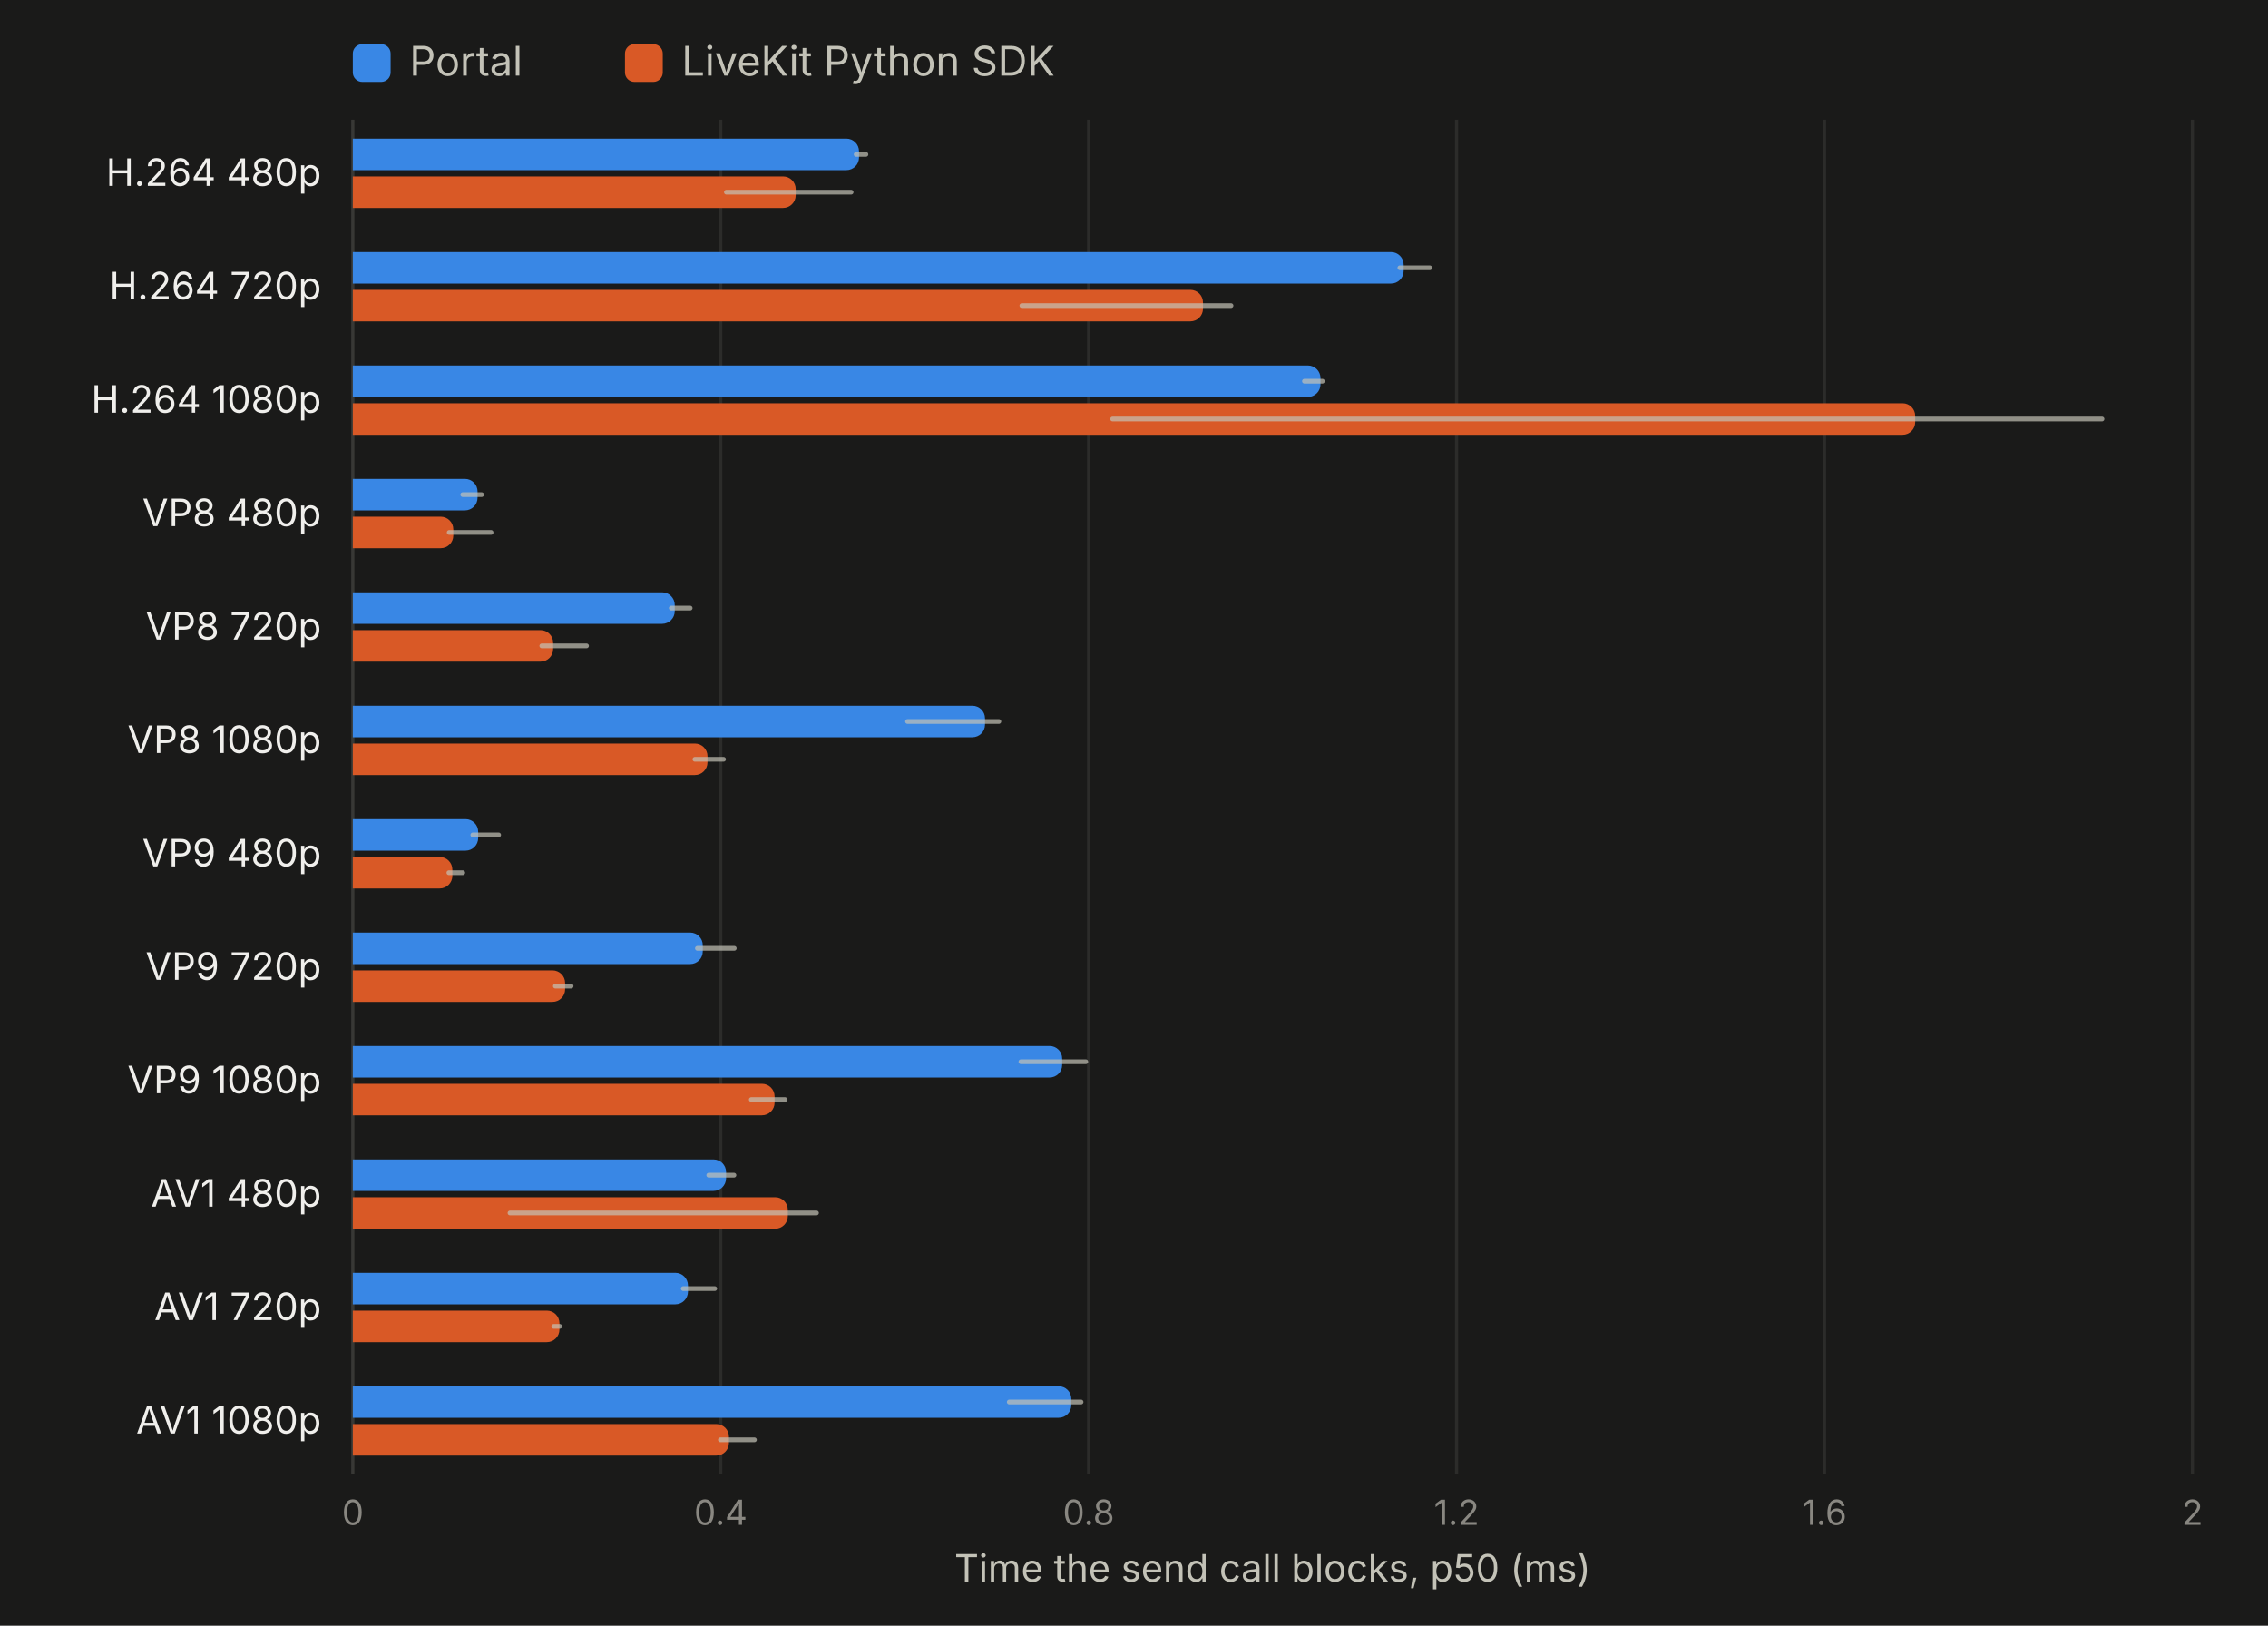
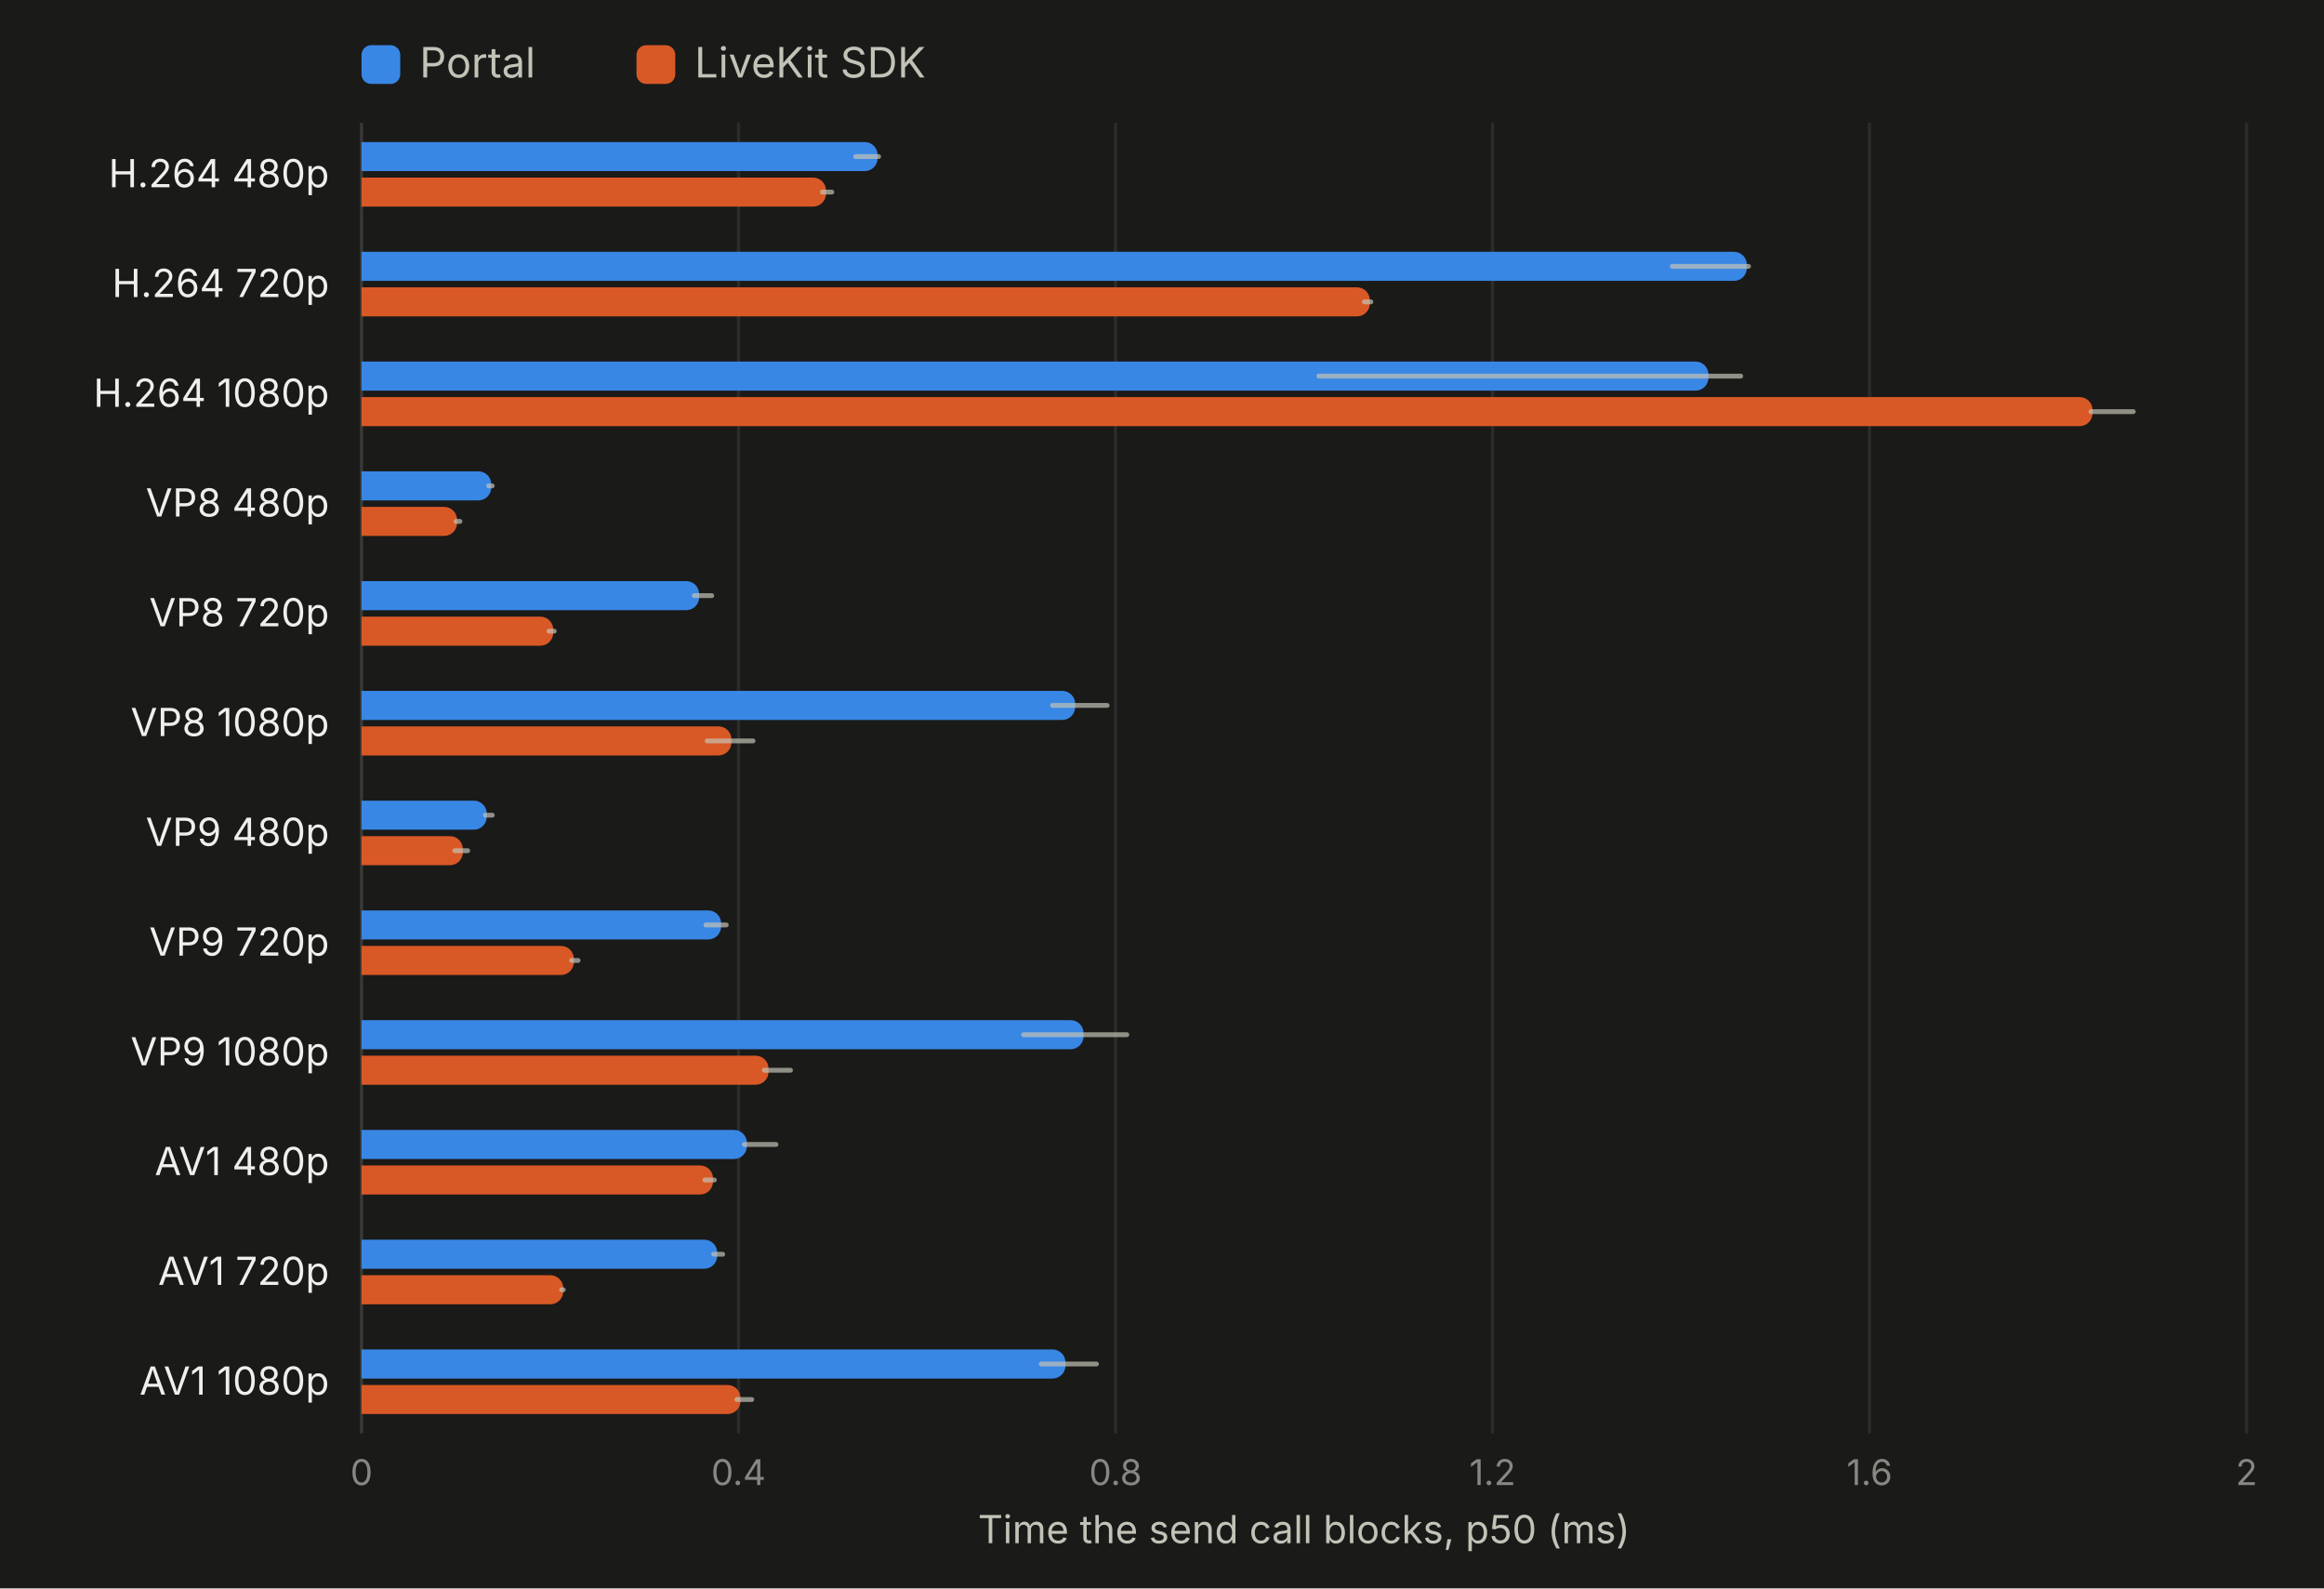
- <svg xmlns="http://www.w3.org/2000/svg" width="720" height="516" viewBox="0 0 720 516" font-family="system-ui, -apple-system, &quot;Segoe UI&quot;, sans-serif" role="img" aria-label="Time the send call blocks, p50 (ms): Portal compared with the LiveKit Python SDK">
-   <rect width="720" height="516" fill="#1a1a19" />
+ <svg xmlns="http://www.w3.org/2000/svg" width="720" height="492" viewBox="0 0 720 492" font-family="system-ui, -apple-system, &quot;Segoe UI&quot;, sans-serif" role="img" aria-label="Time the send call blocks, p50 (ms): Portal, LiveKit SDK">
+   <rect width="720" height="492" fill="#1a1a19" />
  <rect x="112" y="14" width="12" height="12" rx="3" fill="#3987e5" />
  <text x="130" y="24" font-size="13" fill="#c3c2b7">Portal</text>
-   <rect x="198.4" y="14" width="12" height="12" rx="3" fill="#d95926" />
-   <text x="216.4" y="24" font-size="13" fill="#c3c2b7">LiveKit Python SDK</text>
-   <line x1="112.0" y1="38" x2="112.0" y2="468" stroke="#383835" stroke-width="1" />
-   <text x="112.0" y="484" font-size="11" fill="#898781" text-anchor="middle" style="font-variant-numeric: tabular-nums">0</text>
-   <line x1="228.8" y1="38" x2="228.8" y2="468" stroke="#2c2c2a" stroke-width="1" />
-   <text x="228.8" y="484" font-size="11" fill="#898781" text-anchor="middle" style="font-variant-numeric: tabular-nums">0.4</text>
-   <line x1="345.6" y1="38" x2="345.6" y2="468" stroke="#2c2c2a" stroke-width="1" />
-   <text x="345.6" y="484" font-size="11" fill="#898781" text-anchor="middle" style="font-variant-numeric: tabular-nums">0.8</text>
-   <line x1="462.4" y1="38" x2="462.4" y2="468" stroke="#2c2c2a" stroke-width="1" />
-   <text x="462.4" y="484" font-size="11" fill="#898781" text-anchor="middle" style="font-variant-numeric: tabular-nums">1.2</text>
-   <line x1="579.2" y1="38" x2="579.2" y2="468" stroke="#2c2c2a" stroke-width="1" />
-   <text x="579.2" y="484" font-size="11" fill="#898781" text-anchor="middle" style="font-variant-numeric: tabular-nums">1.6</text>
-   <line x1="696.0" y1="38" x2="696.0" y2="468" stroke="#2c2c2a" stroke-width="1" />
-   <text x="696.0" y="484" font-size="11" fill="#898781" text-anchor="middle" style="font-variant-numeric: tabular-nums">2</text>
-   <text x="404.0" y="502" font-size="12" fill="#c3c2b7" text-anchor="middle">Time the send call blocks, p50 (ms)</text>
-   <text x="102" y="59.0" font-size="12" fill="#f0efec" text-anchor="end">H.264 480p</text>
-   <path d="M112,44 h156.7 a4,4 0 0 1 4,4 v2 a4,4 0 0 1 -4,4 h-156.7 z" fill="#3987e5" />
-   <line x1="271.8" y1="49.0" x2="274.9" y2="49.0" stroke="#c3c2b7" stroke-width="1.5" stroke-linecap="round" opacity="0.7" />
-   <path d="M112,56 h136.6 a4,4 0 0 1 4,4 v2 a4,4 0 0 1 -4,4 h-136.6 z" fill="#d95926" />
-   <line x1="230.6" y1="61.0" x2="270.2" y2="61.0" stroke="#c3c2b7" stroke-width="1.5" stroke-linecap="round" opacity="0.7" />
-   <text x="102" y="95.0" font-size="12" fill="#f0efec" text-anchor="end">H.264 720p</text>
-   <path d="M112,80 h329.6 a4,4 0 0 1 4,4 v2 a4,4 0 0 1 -4,4 h-329.6 z" fill="#3987e5" />
-   <line x1="444.4" y1="85.0" x2="453.9" y2="85.0" stroke="#c3c2b7" stroke-width="1.5" stroke-linecap="round" opacity="0.7" />
-   <path d="M112,92 h265.9 a4,4 0 0 1 4,4 v2 a4,4 0 0 1 -4,4 h-265.9 z" fill="#d95926" />
-   <line x1="324.4" y1="97.0" x2="390.8" y2="97.0" stroke="#c3c2b7" stroke-width="1.5" stroke-linecap="round" opacity="0.7" />
-   <text x="102" y="131.0" font-size="12" fill="#f0efec" text-anchor="end">H.264 1080p</text>
-   <path d="M112,116 h303.2 a4,4 0 0 1 4,4 v2 a4,4 0 0 1 -4,4 h-303.2 z" fill="#3987e5" />
-   <line x1="414.1" y1="121.0" x2="419.8" y2="121.0" stroke="#c3c2b7" stroke-width="1.5" stroke-linecap="round" opacity="0.7" />
-   <path d="M112,128 h492.0 a4,4 0 0 1 4,4 v2 a4,4 0 0 1 -4,4 h-492.0 z" fill="#d95926" />
-   <line x1="353.2" y1="133.0" x2="667.3" y2="133.0" stroke="#c3c2b7" stroke-width="1.5" stroke-linecap="round" opacity="0.7" />
-   <text x="102" y="167.0" font-size="12" fill="#f0efec" text-anchor="end">VP8 480p</text>
-   <path d="M112,152 h35.6 a4,4 0 0 1 4,4 v2 a4,4 0 0 1 -4,4 h-35.6 z" fill="#3987e5" />
-   <line x1="146.9" y1="157.0" x2="152.9" y2="157.0" stroke="#c3c2b7" stroke-width="1.5" stroke-linecap="round" opacity="0.7" />
-   <path d="M112,164 h27.9 a4,4 0 0 1 4,4 v2 a4,4 0 0 1 -4,4 h-27.9 z" fill="#d95926" />
-   <line x1="142.6" y1="169.0" x2="155.9" y2="169.0" stroke="#c3c2b7" stroke-width="1.5" stroke-linecap="round" opacity="0.7" />
-   <text x="102" y="203.0" font-size="12" fill="#f0efec" text-anchor="end">VP8 720p</text>
-   <path d="M112,188 h98.2 a4,4 0 0 1 4,4 v2 a4,4 0 0 1 -4,4 h-98.2 z" fill="#3987e5" />
-   <line x1="213.1" y1="193.0" x2="219.1" y2="193.0" stroke="#c3c2b7" stroke-width="1.5" stroke-linecap="round" opacity="0.7" />
-   <path d="M112,200 h59.6 a4,4 0 0 1 4,4 v2 a4,4 0 0 1 -4,4 h-59.6 z" fill="#d95926" />
-   <line x1="172.0" y1="205.0" x2="186.2" y2="205.0" stroke="#c3c2b7" stroke-width="1.5" stroke-linecap="round" opacity="0.7" />
-   <text x="102" y="239.0" font-size="12" fill="#f0efec" text-anchor="end">VP8 1080p</text>
-   <path d="M112,224 h196.7 a4,4 0 0 1 4,4 v2 a4,4 0 0 1 -4,4 h-196.7 z" fill="#3987e5" />
-   <line x1="288.1" y1="229.0" x2="317.1" y2="229.0" stroke="#c3c2b7" stroke-width="1.5" stroke-linecap="round" opacity="0.7" />
-   <path d="M112,236 h108.6 a4,4 0 0 1 4,4 v2 a4,4 0 0 1 -4,4 h-108.6 z" fill="#d95926" />
-   <line x1="220.6" y1="241.0" x2="229.7" y2="241.0" stroke="#c3c2b7" stroke-width="1.5" stroke-linecap="round" opacity="0.7" />
-   <text x="102" y="275.0" font-size="12" fill="#f0efec" text-anchor="end">VP9 480p</text>
-   <path d="M112,260 h35.8 a4,4 0 0 1 4,4 v2 a4,4 0 0 1 -4,4 h-35.8 z" fill="#3987e5" />
-   <line x1="150.1" y1="265.0" x2="158.3" y2="265.0" stroke="#c3c2b7" stroke-width="1.5" stroke-linecap="round" opacity="0.7" />
-   <path d="M112,272 h27.6 a4,4 0 0 1 4,4 v2 a4,4 0 0 1 -4,4 h-27.6 z" fill="#d95926" />
-   <line x1="142.5" y1="277.0" x2="146.9" y2="277.0" stroke="#c3c2b7" stroke-width="1.5" stroke-linecap="round" opacity="0.7" />
-   <text x="102" y="311.0" font-size="12" fill="#f0efec" text-anchor="end">VP9 720p</text>
-   <path d="M112,296 h107.1 a4,4 0 0 1 4,4 v2 a4,4 0 0 1 -4,4 h-107.1 z" fill="#3987e5" />
-   <line x1="221.4" y1="301.0" x2="233.1" y2="301.0" stroke="#c3c2b7" stroke-width="1.5" stroke-linecap="round" opacity="0.7" />
-   <path d="M112,308 h63.4 a4,4 0 0 1 4,4 v2 a4,4 0 0 1 -4,4 h-63.4 z" fill="#d95926" />
-   <line x1="176.3" y1="313.0" x2="181.3" y2="313.0" stroke="#c3c2b7" stroke-width="1.5" stroke-linecap="round" opacity="0.7" />
-   <text x="102" y="347.0" font-size="12" fill="#f0efec" text-anchor="end">VP9 1080p</text>
-   <path d="M112,332 h221.2 a4,4 0 0 1 4,4 v2 a4,4 0 0 1 -4,4 h-221.2 z" fill="#3987e5" />
-   <line x1="324.1" y1="337.0" x2="344.7" y2="337.0" stroke="#c3c2b7" stroke-width="1.5" stroke-linecap="round" opacity="0.7" />
-   <path d="M112,344 h129.9 a4,4 0 0 1 4,4 v2 a4,4 0 0 1 -4,4 h-129.9 z" fill="#d95926" />
-   <line x1="238.5" y1="349.0" x2="249.2" y2="349.0" stroke="#c3c2b7" stroke-width="1.5" stroke-linecap="round" opacity="0.7" />
-   <text x="102" y="383.0" font-size="12" fill="#f0efec" text-anchor="end">AV1 480p</text>
-   <path d="M112,368 h114.5 a4,4 0 0 1 4,4 v2 a4,4 0 0 1 -4,4 h-114.5 z" fill="#3987e5" />
-   <line x1="225.0" y1="373.0" x2="233.0" y2="373.0" stroke="#c3c2b7" stroke-width="1.5" stroke-linecap="round" opacity="0.7" />
-   <path d="M112,380 h134.1 a4,4 0 0 1 4,4 v2 a4,4 0 0 1 -4,4 h-134.1 z" fill="#d95926" />
-   <line x1="161.9" y1="385.0" x2="259.2" y2="385.0" stroke="#c3c2b7" stroke-width="1.5" stroke-linecap="round" opacity="0.7" />
-   <text x="102" y="419.0" font-size="12" fill="#f0efec" text-anchor="end">AV1 720p</text>
-   <path d="M112,404 h102.4 a4,4 0 0 1 4,4 v2 a4,4 0 0 1 -4,4 h-102.4 z" fill="#3987e5" />
-   <line x1="216.9" y1="409.0" x2="226.9" y2="409.0" stroke="#c3c2b7" stroke-width="1.5" stroke-linecap="round" opacity="0.7" />
-   <path d="M112,416 h61.6 a4,4 0 0 1 4,4 v2 a4,4 0 0 1 -4,4 h-61.6 z" fill="#d95926" />
-   <line x1="175.8" y1="421.0" x2="177.7" y2="421.0" stroke="#c3c2b7" stroke-width="1.5" stroke-linecap="round" opacity="0.7" />
-   <text x="102" y="455.0" font-size="12" fill="#f0efec" text-anchor="end">AV1 1080p</text>
-   <path d="M112,440 h224.1 a4,4 0 0 1 4,4 v2 a4,4 0 0 1 -4,4 h-224.1 z" fill="#3987e5" />
-   <line x1="320.4" y1="445.0" x2="343.2" y2="445.0" stroke="#c3c2b7" stroke-width="1.5" stroke-linecap="round" opacity="0.7" />
-   <path d="M112,452 h115.4 a4,4 0 0 1 4,4 v2 a4,4 0 0 1 -4,4 h-115.4 z" fill="#d95926" />
-   <line x1="228.7" y1="457.0" x2="239.5" y2="457.0" stroke="#c3c2b7" stroke-width="1.5" stroke-linecap="round" opacity="0.7" />
+   <rect x="197.2" y="14" width="12" height="12" rx="3" fill="#d95926" />
+   <text x="215.2" y="24" font-size="13" fill="#c3c2b7">LiveKit SDK</text>
+   <line x1="112.0" y1="38" x2="112.0" y2="444" stroke="#383835" stroke-width="1" />
+   <text x="112.0" y="460" font-size="11" fill="#898781" text-anchor="middle" style="font-variant-numeric: tabular-nums">0</text>
+   <line x1="228.8" y1="38" x2="228.8" y2="444" stroke="#2c2c2a" stroke-width="1" />
+   <text x="228.8" y="460" font-size="11" fill="#898781" text-anchor="middle" style="font-variant-numeric: tabular-nums">0.4</text>
+   <line x1="345.6" y1="38" x2="345.6" y2="444" stroke="#2c2c2a" stroke-width="1" />
+   <text x="345.6" y="460" font-size="11" fill="#898781" text-anchor="middle" style="font-variant-numeric: tabular-nums">0.8</text>
+   <line x1="462.4" y1="38" x2="462.4" y2="444" stroke="#2c2c2a" stroke-width="1" />
+   <text x="462.4" y="460" font-size="11" fill="#898781" text-anchor="middle" style="font-variant-numeric: tabular-nums">1.2</text>
+   <line x1="579.2" y1="38" x2="579.2" y2="444" stroke="#2c2c2a" stroke-width="1" />
+   <text x="579.2" y="460" font-size="11" fill="#898781" text-anchor="middle" style="font-variant-numeric: tabular-nums">1.6</text>
+   <line x1="696.0" y1="38" x2="696.0" y2="444" stroke="#2c2c2a" stroke-width="1" />
+   <text x="696.0" y="460" font-size="11" fill="#898781" text-anchor="middle" style="font-variant-numeric: tabular-nums">2</text>
+   <text x="404.0" y="478" font-size="12" fill="#c3c2b7" text-anchor="middle">Time the send call blocks, p50 (ms)</text>
+   <text x="102" y="58.0" font-size="12" fill="#f0efec" text-anchor="end">H.264 480p</text>
+   <path d="M112,44 h155.9 a4,4 0 0 1 4,4 v1 a4,4 0 0 1 -4,4 h-155.9 z" fill="#3987e5" />
+   <line x1="265.1" y1="48.5" x2="272.2" y2="48.5" stroke="#c3c2b7" stroke-width="1.5" stroke-linecap="round" opacity="0.7" />
+   <path d="M112,55 h139.9 a4,4 0 0 1 4,4 v1 a4,4 0 0 1 -4,4 h-139.9 z" fill="#d95926" />
+   <line x1="254.8" y1="59.5" x2="257.7" y2="59.5" stroke="#c3c2b7" stroke-width="1.5" stroke-linecap="round" opacity="0.7" />
+   <text x="102" y="92.0" font-size="12" fill="#f0efec" text-anchor="end">H.264 720p</text>
+   <path d="M112,78 h425.2 a4,4 0 0 1 4,4 v1 a4,4 0 0 1 -4,4 h-425.2 z" fill="#3987e5" />
+   <line x1="518.1" y1="82.5" x2="541.7" y2="82.5" stroke="#c3c2b7" stroke-width="1.5" stroke-linecap="round" opacity="0.7" />
+   <path d="M112,89 h308.4 a4,4 0 0 1 4,4 v1 a4,4 0 0 1 -4,4 h-308.4 z" fill="#d95926" />
+   <line x1="422.7" y1="93.5" x2="424.7" y2="93.5" stroke="#c3c2b7" stroke-width="1.5" stroke-linecap="round" opacity="0.7" />
+   <text x="102" y="126.0" font-size="12" fill="#f0efec" text-anchor="end">H.264 1080p</text>
+   <path d="M112,112 h413.3 a4,4 0 0 1 4,4 v1 a4,4 0 0 1 -4,4 h-413.3 z" fill="#3987e5" />
+   <line x1="408.6" y1="116.5" x2="539.3" y2="116.5" stroke="#c3c2b7" stroke-width="1.5" stroke-linecap="round" opacity="0.7" />
+   <path d="M112,123 h532.3 a4,4 0 0 1 4,4 v1 a4,4 0 0 1 -4,4 h-532.3 z" fill="#d95926" />
+   <line x1="647.8" y1="127.5" x2="660.9" y2="127.5" stroke="#c3c2b7" stroke-width="1.5" stroke-linecap="round" opacity="0.7" />
+   <text x="102" y="160.0" font-size="12" fill="#f0efec" text-anchor="end">VP8 480p</text>
+   <path d="M112,146 h36.2 a4,4 0 0 1 4,4 v1 a4,4 0 0 1 -4,4 h-36.2 z" fill="#3987e5" />
+   <line x1="151.4" y1="150.5" x2="152.5" y2="150.5" stroke="#c3c2b7" stroke-width="1.5" stroke-linecap="round" opacity="0.7" />
+   <path d="M112,157 h25.6 a4,4 0 0 1 4,4 v1 a4,4 0 0 1 -4,4 h-25.6 z" fill="#d95926" />
+   <line x1="141.3" y1="161.5" x2="142.5" y2="161.5" stroke="#c3c2b7" stroke-width="1.5" stroke-linecap="round" opacity="0.7" />
+   <text x="102" y="194.0" font-size="12" fill="#f0efec" text-anchor="end">VP8 720p</text>
+   <path d="M112,180 h100.6 a4,4 0 0 1 4,4 v1 a4,4 0 0 1 -4,4 h-100.6 z" fill="#3987e5" />
+   <line x1="215.1" y1="184.5" x2="220.5" y2="184.5" stroke="#c3c2b7" stroke-width="1.5" stroke-linecap="round" opacity="0.7" />
+   <path d="M112,191 h55.4 a4,4 0 0 1 4,4 v1 a4,4 0 0 1 -4,4 h-55.4 z" fill="#d95926" />
+   <line x1="170.1" y1="195.5" x2="171.7" y2="195.5" stroke="#c3c2b7" stroke-width="1.5" stroke-linecap="round" opacity="0.7" />
+   <text x="102" y="228.0" font-size="12" fill="#f0efec" text-anchor="end">VP8 1080p</text>
+   <path d="M112,214 h217.1 a4,4 0 0 1 4,4 v1 a4,4 0 0 1 -4,4 h-217.1 z" fill="#3987e5" />
+   <line x1="326.1" y1="218.5" x2="343.0" y2="218.5" stroke="#c3c2b7" stroke-width="1.5" stroke-linecap="round" opacity="0.7" />
+   <path d="M112,225 h110.6 a4,4 0 0 1 4,4 v1 a4,4 0 0 1 -4,4 h-110.6 z" fill="#d95926" />
+   <line x1="219.1" y1="229.5" x2="233.3" y2="229.5" stroke="#c3c2b7" stroke-width="1.5" stroke-linecap="round" opacity="0.7" />
+   <text x="102" y="262.0" font-size="12" fill="#f0efec" text-anchor="end">VP9 480p</text>
+   <path d="M112,248 h34.8 a4,4 0 0 1 4,4 v1 a4,4 0 0 1 -4,4 h-34.8 z" fill="#3987e5" />
+   <line x1="150.4" y1="252.5" x2="152.5" y2="252.5" stroke="#c3c2b7" stroke-width="1.5" stroke-linecap="round" opacity="0.7" />
+   <path d="M112,259 h27.4 a4,4 0 0 1 4,4 v1 a4,4 0 0 1 -4,4 h-27.4 z" fill="#d95926" />
+   <line x1="140.9" y1="263.5" x2="144.9" y2="263.5" stroke="#c3c2b7" stroke-width="1.5" stroke-linecap="round" opacity="0.7" />
+   <text x="102" y="296.0" font-size="12" fill="#f0efec" text-anchor="end">VP9 720p</text>
+   <path d="M112,282 h107.4 a4,4 0 0 1 4,4 v1 a4,4 0 0 1 -4,4 h-107.4 z" fill="#3987e5" />
+   <line x1="218.7" y1="286.5" x2="225.0" y2="286.5" stroke="#c3c2b7" stroke-width="1.5" stroke-linecap="round" opacity="0.7" />
+   <path d="M112,293 h61.8 a4,4 0 0 1 4,4 v1 a4,4 0 0 1 -4,4 h-61.8 z" fill="#d95926" />
+   <line x1="177.1" y1="297.5" x2="179.1" y2="297.5" stroke="#c3c2b7" stroke-width="1.5" stroke-linecap="round" opacity="0.7" />
+   <text x="102" y="330.0" font-size="12" fill="#f0efec" text-anchor="end">VP9 1080p</text>
+   <path d="M112,316 h219.7 a4,4 0 0 1 4,4 v1 a4,4 0 0 1 -4,4 h-219.7 z" fill="#3987e5" />
+   <line x1="317.1" y1="320.5" x2="349.1" y2="320.5" stroke="#c3c2b7" stroke-width="1.5" stroke-linecap="round" opacity="0.7" />
+   <path d="M112,327 h122.1 a4,4 0 0 1 4,4 v1 a4,4 0 0 1 -4,4 h-122.1 z" fill="#d95926" />
+   <line x1="236.8" y1="331.5" x2="244.9" y2="331.5" stroke="#c3c2b7" stroke-width="1.5" stroke-linecap="round" opacity="0.7" />
+   <text x="102" y="364.0" font-size="12" fill="#f0efec" text-anchor="end">AV1 480p</text>
+   <path d="M112,350 h115.4 a4,4 0 0 1 4,4 v1 a4,4 0 0 1 -4,4 h-115.4 z" fill="#3987e5" />
+   <line x1="230.6" y1="354.5" x2="240.4" y2="354.5" stroke="#c3c2b7" stroke-width="1.5" stroke-linecap="round" opacity="0.7" />
+   <path d="M112,361 h104.9 a4,4 0 0 1 4,4 v1 a4,4 0 0 1 -4,4 h-104.9 z" fill="#d95926" />
+   <line x1="218.4" y1="365.5" x2="221.3" y2="365.5" stroke="#c3c2b7" stroke-width="1.5" stroke-linecap="round" opacity="0.7" />
+   <text x="102" y="398.0" font-size="12" fill="#f0efec" text-anchor="end">AV1 720p</text>
+   <path d="M112,384 h106.2 a4,4 0 0 1 4,4 v1 a4,4 0 0 1 -4,4 h-106.2 z" fill="#3987e5" />
+   <line x1="221.1" y1="388.5" x2="223.9" y2="388.5" stroke="#c3c2b7" stroke-width="1.5" stroke-linecap="round" opacity="0.7" />
+   <path d="M112,395 h58.5 a4,4 0 0 1 4,4 v1 a4,4 0 0 1 -4,4 h-58.5 z" fill="#d95926" />
+   <line x1="174.0" y1="399.5" x2="174.5" y2="399.5" stroke="#c3c2b7" stroke-width="1.5" stroke-linecap="round" opacity="0.7" />
+   <text x="102" y="432.0" font-size="12" fill="#f0efec" text-anchor="end">AV1 1080p</text>
+   <path d="M112,418 h214.1 a4,4 0 0 1 4,4 v1 a4,4 0 0 1 -4,4 h-214.1 z" fill="#3987e5" />
+   <line x1="322.6" y1="422.5" x2="339.7" y2="422.5" stroke="#c3c2b7" stroke-width="1.5" stroke-linecap="round" opacity="0.7" />
+   <path d="M112,429 h113.4 a4,4 0 0 1 4,4 v1 a4,4 0 0 1 -4,4 h-113.4 z" fill="#d95926" />
+   <line x1="228.3" y1="433.5" x2="232.9" y2="433.5" stroke="#c3c2b7" stroke-width="1.5" stroke-linecap="round" opacity="0.7" />
</svg>
